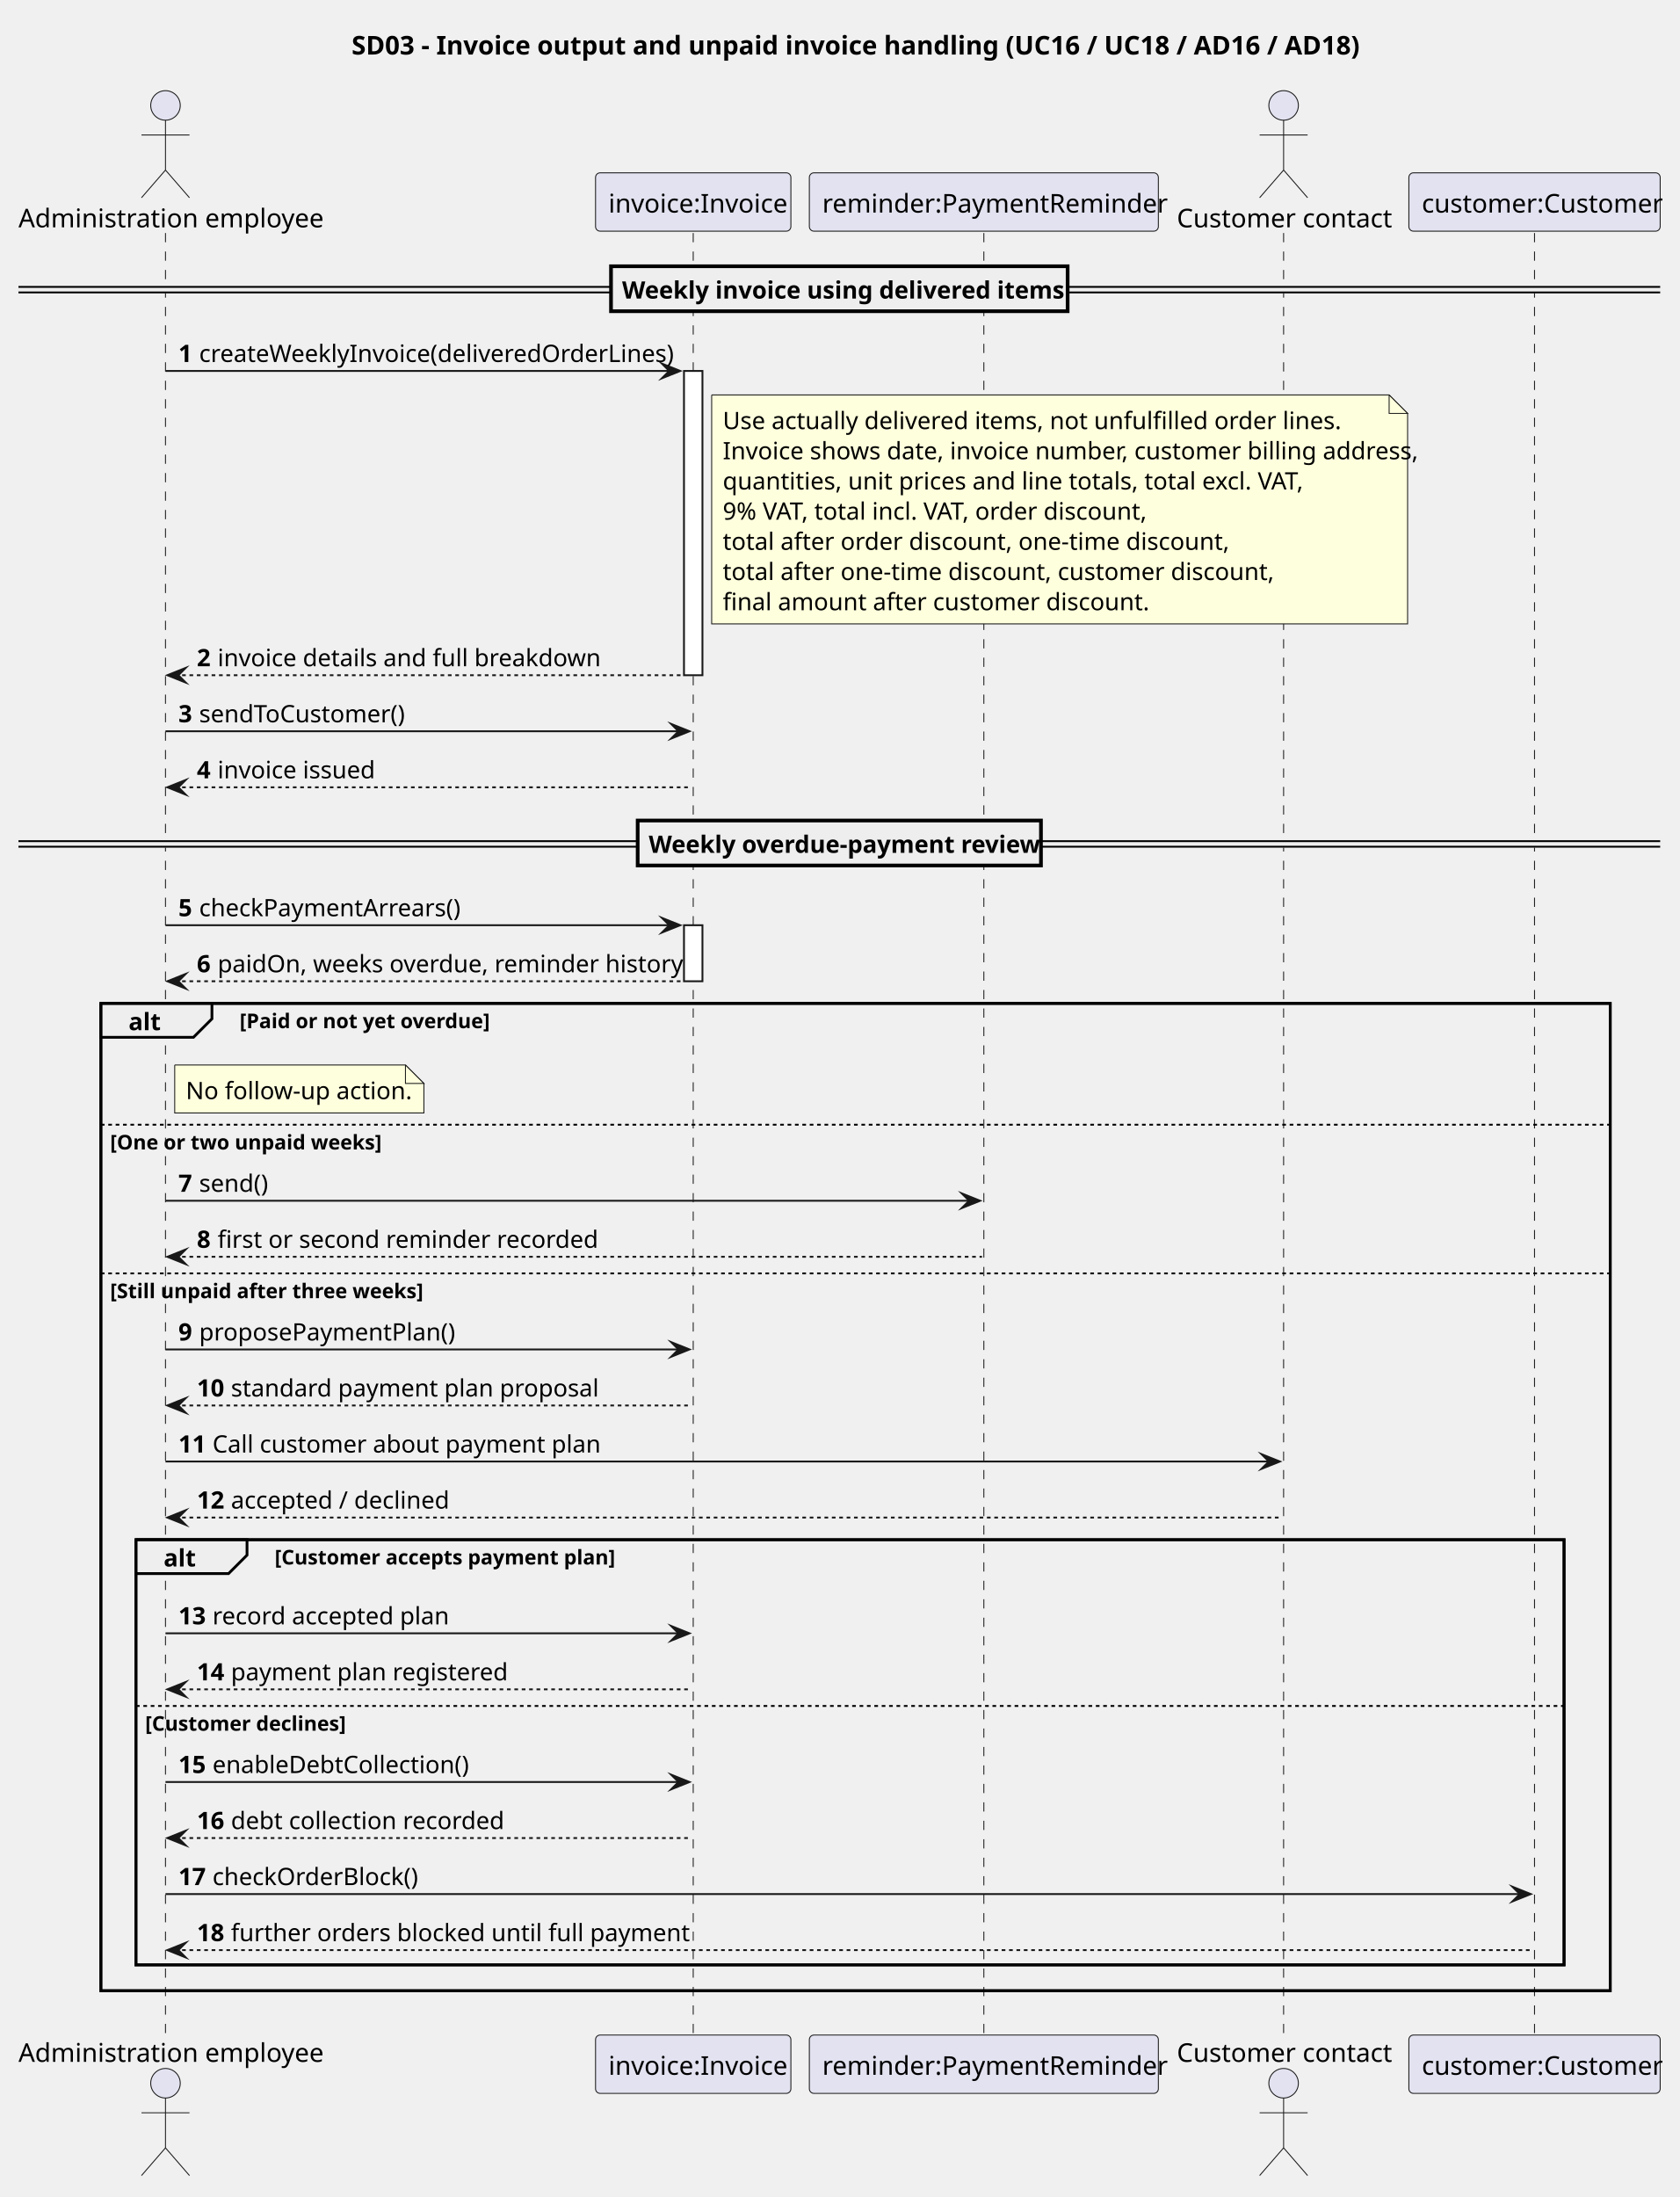
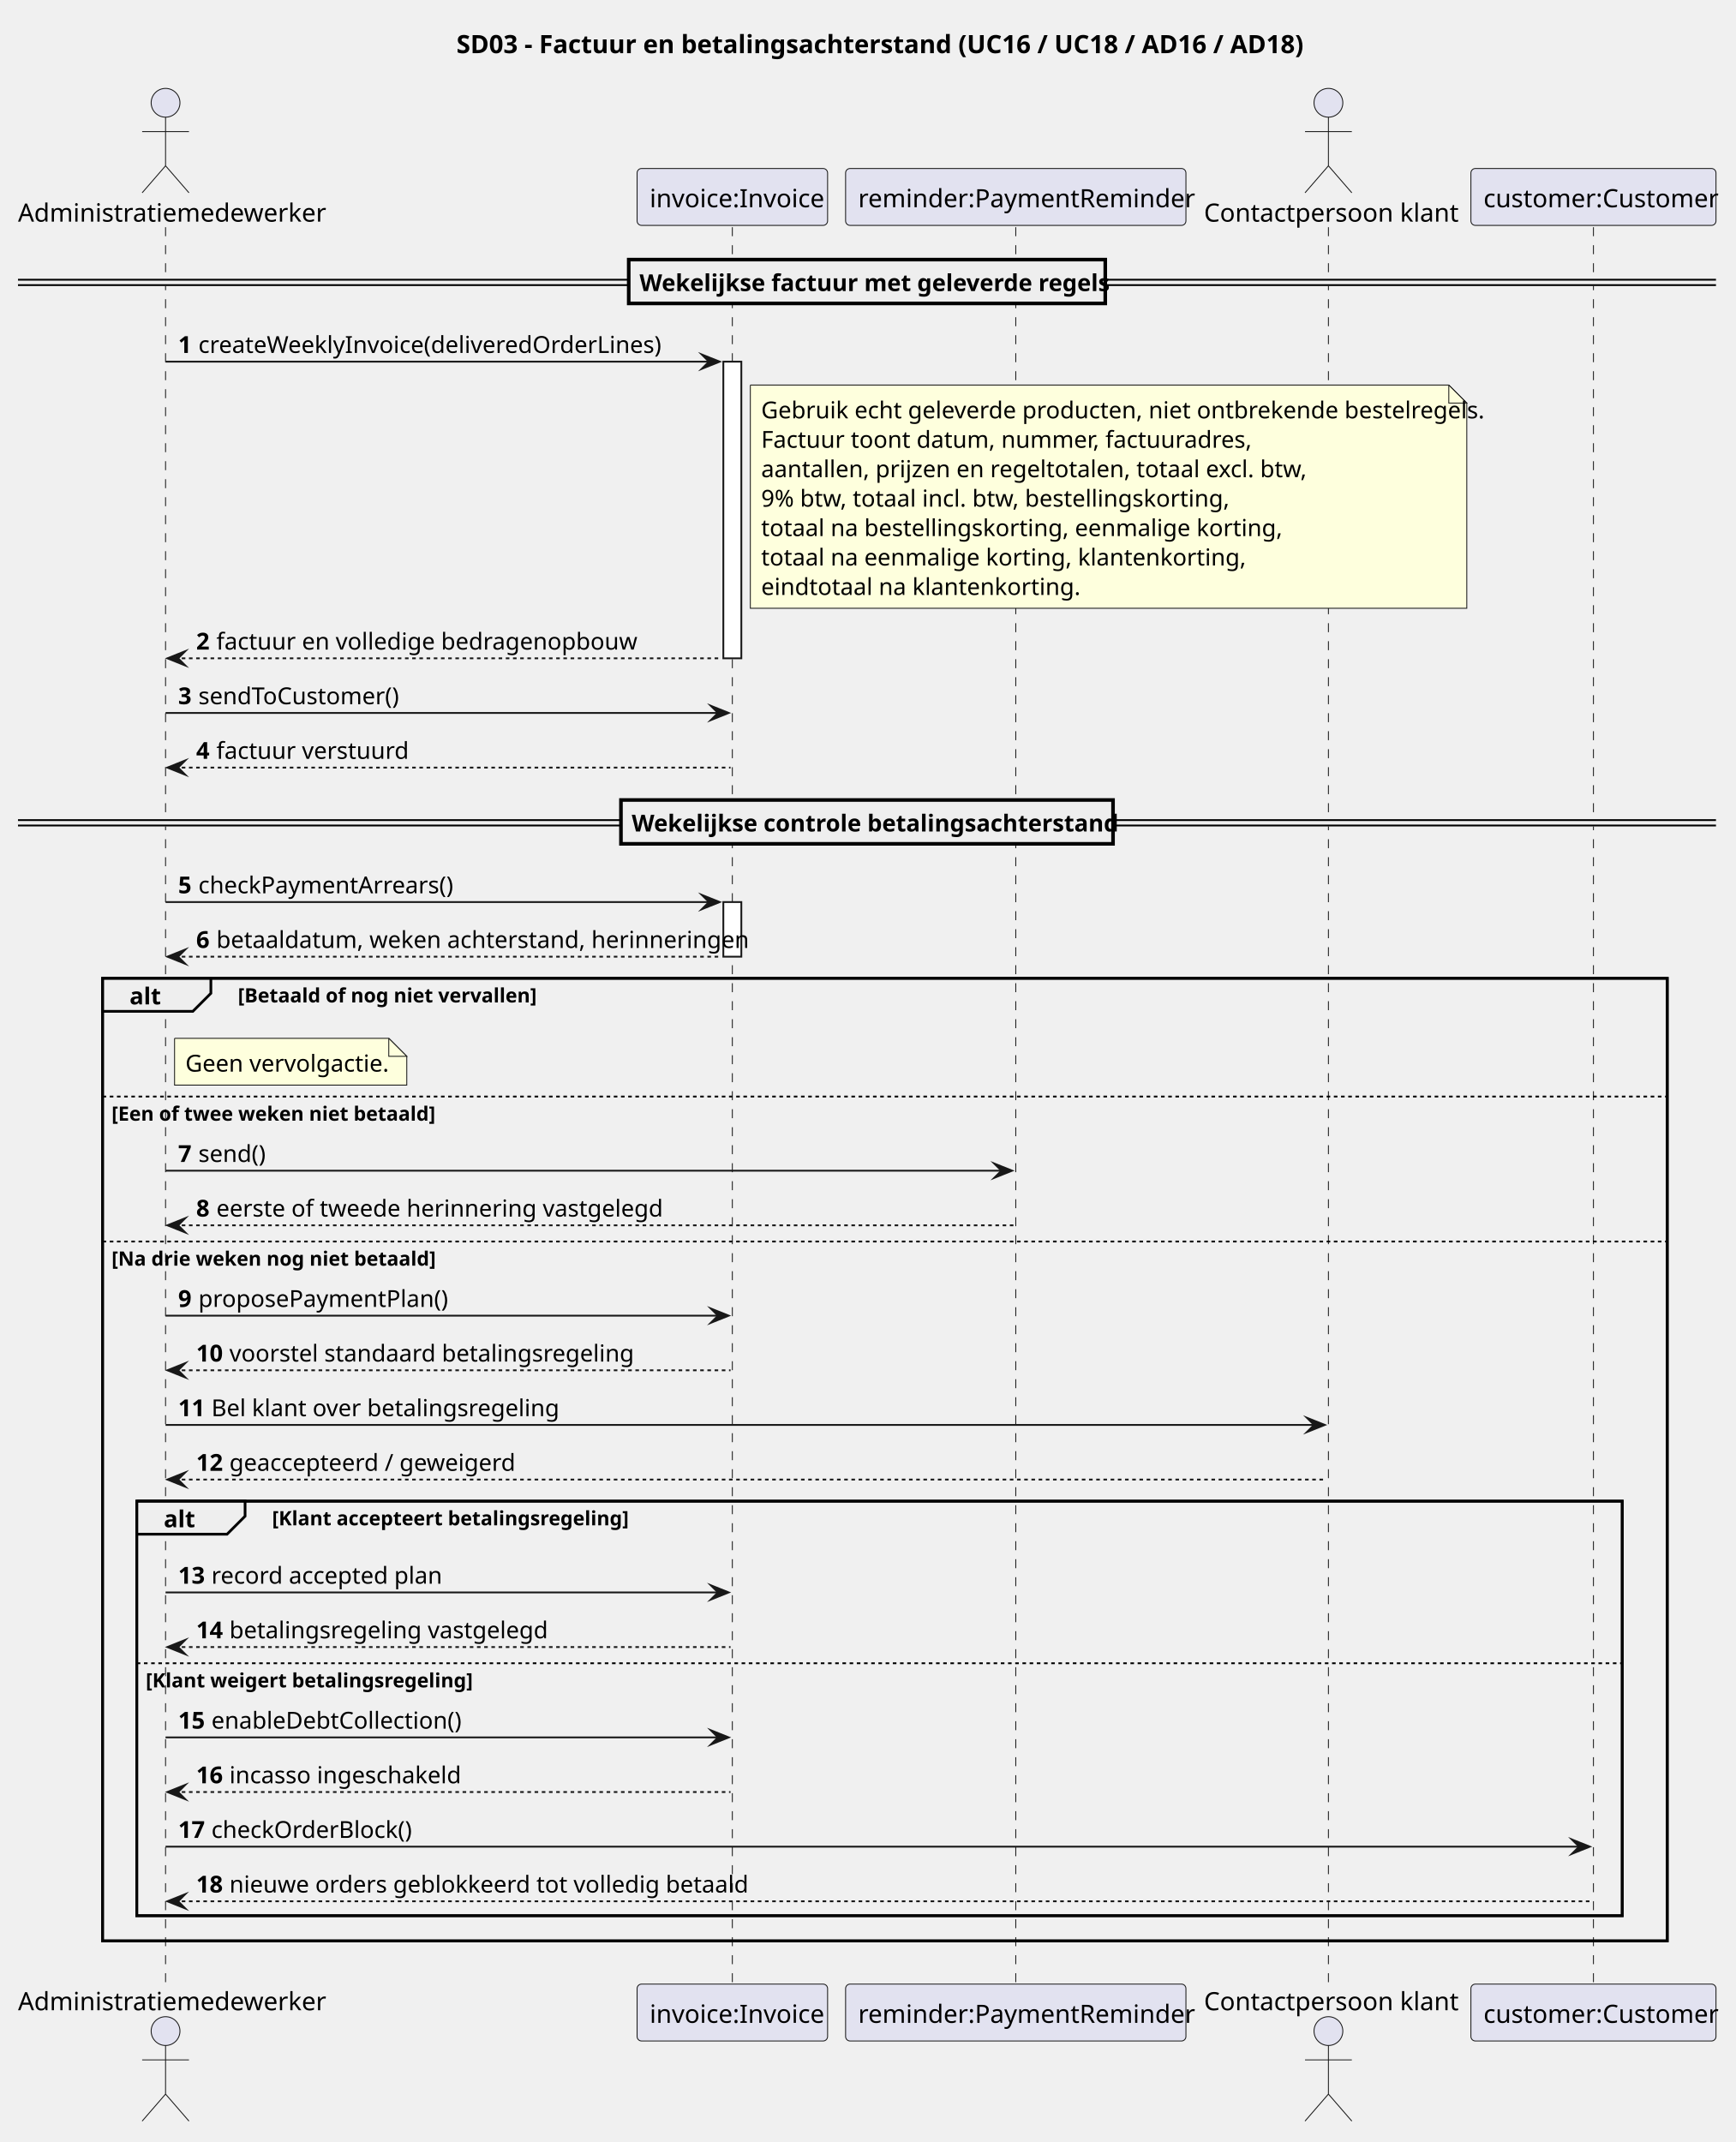
- <svg xmlns="http://www.w3.org/2000/svg" version="1.1" data-diagram-type="SEQUENCE" style="width:910px;height:1190px;background:#FFFFFF;" width="910px" height="1190px" viewBox="0 0 910 1190" zoomAndPan="magnify" preserveAspectRatio="none" contentStyleType="text/css">
+ <svg xmlns="http://www.w3.org/2000/svg" version="1.1" data-diagram-type="SEQUENCE" style="width:964px;height:1190px;background:#FFFFFF;" width="964px" height="1190px" viewBox="0 0 964 1190" zoomAndPan="magnify" preserveAspectRatio="none" contentStyleType="text/css">
  <defs />
  <g font-family="sans-serif" lengthAdjust="spacing">
    <g class="title" data-source-line="1">
-       <text x="190.481" y="29.533" fill="#000" font-size="14" textLength="527.413" font-weight="700">SD03 - Invoice output and unpaid invoice handling (UC16 / UC18 / AD16 / AD18)</text>
-     </g>
-     <rect x="54.648" y="543.492" width="817.655" height="534.781" fill="none" style="stroke:#000;stroke-width:1.5;" />
-     <rect x="73.648" y="833.977" width="773.655" height="230.297" fill="none" style="stroke:#000;stroke-width:1.5;" />
+       <text x="253.567" y="29.533" fill="#000" font-size="14" textLength="455.123" font-weight="700">SD03 - Factuur en betalingsachterstand (UC16 / UC18 / AD16 / AD18)</text>
+     </g>
+     <rect x="56.972" y="543.492" width="869.212" height="534.781" fill="none" style="stroke:#000;stroke-width:1.5;" />
+     <rect x="75.972" y="833.977" width="825.212" height="230.297" fill="none" style="stroke:#000;stroke-width:1.5;" />
    <g class="participant-lifeline" data-qualified-name="Admin" data-entity-uid="part1" id="part1-lifeline" data-source-line="4">
      <g>
-         <rect x="86.148" y="126.219" width="8" height="976.055" fill="#000" fill-opacity="0" />
-         <line x1="89.648" y1="126.219" x2="89.648" y2="1102.273" style="stroke:#181818;stroke-width:0.5;stroke-dasharray:5,5;" />
+         <rect x="88.472" y="126.219" width="8" height="976.055" fill="#000" fill-opacity="0" />
+         <line x1="91.972" y1="126.219" x2="91.972" y2="1102.273" style="stroke:#181818;stroke-width:0.5;stroke-dasharray:5,5;" />
      </g>
    </g>
    <g class="participant-lifeline" data-qualified-name="Invoice" data-entity-uid="part2" id="part2-lifeline" data-source-line="5">
      <g>
-         <rect x="372.039" y="126.219" width="8" height="976.055" fill="#000" fill-opacity="0" />
-         <line x1="375.539" y1="126.219" x2="375.539" y2="1102.273" style="stroke:#181818;stroke-width:0.5;stroke-dasharray:5,5;" />
+         <rect x="403.327" y="126.219" width="8" height="976.055" fill="#000" fill-opacity="0" />
+         <line x1="406.827" y1="126.219" x2="406.827" y2="1102.273" style="stroke:#181818;stroke-width:0.5;stroke-dasharray:5,5;" />
      </g>
    </g>
    <g>
-       <rect x="370.539" y="200.922" width="10" height="164.813" fill="#FFF" style="stroke:#181818;stroke-width:1;" />
+       <rect x="401.827" y="200.922" width="10" height="164.813" fill="#FFF" style="stroke:#181818;stroke-width:1;" />
    </g>
    <g>
-       <rect x="370.539" y="501.141" width="10" height="30.352" fill="#FFF" style="stroke:#181818;stroke-width:1;" />
+       <rect x="401.827" y="501.141" width="10" height="30.352" fill="#FFF" style="stroke:#181818;stroke-width:1;" />
    </g>
    <g class="participant-lifeline" data-qualified-name="Reminder" data-entity-uid="part3" id="part3-lifeline" data-source-line="6">
      <g>
-         <rect x="529.486" y="126.219" width="8" height="976.055" fill="#000" fill-opacity="0" />
-         <line x1="532.986" y1="126.219" x2="532.986" y2="1102.273" style="stroke:#181818;stroke-width:0.5;stroke-dasharray:5,5;" />
+         <rect x="560.775" y="126.219" width="8" height="976.055" fill="#000" fill-opacity="0" />
+         <line x1="564.275" y1="126.219" x2="564.275" y2="1102.273" style="stroke:#181818;stroke-width:0.5;stroke-dasharray:5,5;" />
      </g>
    </g>
    <g class="participant-lifeline" data-qualified-name="Contact" data-entity-uid="part4" id="part4-lifeline" data-source-line="7">
      <g>
-         <rect x="691.875" y="126.219" width="8" height="976.055" fill="#000" fill-opacity="0" />
-         <line x1="695.375" y1="126.219" x2="695.375" y2="1102.273" style="stroke:#181818;stroke-width:0.5;stroke-dasharray:5,5;" />
+         <rect x="734.46" y="126.219" width="8" height="976.055" fill="#000" fill-opacity="0" />
+         <line x1="737.96" y1="126.219" x2="737.96" y2="1102.273" style="stroke:#181818;stroke-width:0.5;stroke-dasharray:5,5;" />
      </g>
    </g>
    <g class="participant-lifeline" data-qualified-name="Customer" data-entity-uid="part5" id="part5-lifeline" data-source-line="8">
      <g>
-         <rect x="827.803" y="126.219" width="8" height="976.055" fill="#000" fill-opacity="0" />
-         <line x1="831.303" y1="126.219" x2="831.303" y2="1102.273" style="stroke:#181818;stroke-width:0.5;stroke-dasharray:5,5;" />
+         <rect x="881.684" y="126.219" width="8" height="976.055" fill="#000" fill-opacity="0" />
+         <line x1="885.184" y1="126.219" x2="885.184" y2="1102.273" style="stroke:#181818;stroke-width:0.5;stroke-dasharray:5,5;" />
      </g>
    </g>
    <g class="participant participant-head" data-qualified-name="Admin" data-entity-uid="part1" id="part1-head" data-source-line="4">
-       <text x="10" y="123.143" fill="#000" font-size="14" textLength="153.296">Administration employee</text>
-       <ellipse cx="89.648" cy="57.109" rx="8" ry="8" fill="#E2E2F0" style="stroke:#181818;stroke-width:0.5;" />
-       <path d="M89.648,65.109 L89.648,92.109 M76.648,73.109 L102.648,73.109 M89.648,92.109 L76.648,107.109 M89.648,92.109 L102.648,107.109" style="stroke:#181818;stroke-width:0.5;" fill="none" />
+       <text x="10" y="123.143" fill="#000" font-size="14" textLength="157.944">Administratiemedewerker</text>
+       <ellipse cx="91.972" cy="57.109" rx="8" ry="8" fill="#E2E2F0" style="stroke:#181818;stroke-width:0.5;" />
+       <path d="M91.972,65.109 L91.972,92.109 M78.972,73.109 L104.972,73.109 M91.972,92.109 L78.972,107.109 M91.972,92.109 L104.972,107.109" style="stroke:#181818;stroke-width:0.5;" fill="none" />
    </g>
    <g class="participant participant-head" data-qualified-name="Invoice" data-entity-uid="part2" id="part2-head" data-source-line="5">
-       <rect x="322.625" y="93.609" width="105.827" height="31.609" fill="#E2E2F0" style="stroke:#181818;stroke-width:0.5;" rx="2.5" ry="2.5" />
-       <text x="329.625" y="115.143" fill="#000" font-size="14" textLength="91.827">invoice:Invoice</text>
+       <rect x="353.914" y="93.609" width="105.827" height="31.609" fill="#E2E2F0" style="stroke:#181818;stroke-width:0.5;" rx="2.5" ry="2.5" />
+       <text x="360.914" y="115.143" fill="#000" font-size="14" textLength="91.827">invoice:Invoice</text>
    </g>
    <g class="participant participant-head" data-qualified-name="Reminder" data-entity-uid="part3" id="part3-head" data-source-line="6">
-       <rect x="438.452" y="93.609" width="189.068" height="31.609" fill="#E2E2F0" style="stroke:#181818;stroke-width:0.5;" rx="2.5" ry="2.5" />
-       <text x="445.452" y="115.143" fill="#000" font-size="14" textLength="175.068">reminder:PaymentReminder</text>
+       <rect x="469.741" y="93.609" width="189.068" height="31.609" fill="#E2E2F0" style="stroke:#181818;stroke-width:0.5;" rx="2.5" ry="2.5" />
+       <text x="476.741" y="115.143" fill="#000" font-size="14" textLength="175.068">reminder:PaymentReminder</text>
    </g>
    <g class="participant participant-head" data-qualified-name="Contact" data-entity-uid="part4" id="part4-head" data-source-line="7">
-       <text x="637.521" y="123.143" fill="#000" font-size="14" textLength="109.71">Customer contact</text>
-       <ellipse cx="695.375" cy="57.109" rx="8" ry="8" fill="#E2E2F0" style="stroke:#181818;stroke-width:0.5;" />
-       <path d="M695.375,65.109 L695.375,92.109 M682.375,73.109 L708.375,73.109 M695.375,92.109 L682.375,107.109 M695.375,92.109 L708.375,107.109" style="stroke:#181818;stroke-width:0.5;" fill="none" />
+       <text x="668.809" y="123.143" fill="#000" font-size="14" textLength="132.303">Contactpersoon klant</text>
+       <ellipse cx="737.96" cy="57.109" rx="8" ry="8" fill="#E2E2F0" style="stroke:#181818;stroke-width:0.5;" />
+       <path d="M737.96,65.109 L737.96,92.109 M724.96,73.109 L750.96,73.109 M737.96,92.109 L724.96,107.109 M737.96,92.109 L750.96,107.109" style="stroke:#181818;stroke-width:0.5;" fill="none" />
    </g>
    <g class="participant participant-head" data-qualified-name="Customer" data-entity-uid="part5" id="part5-head" data-source-line="8">
-       <rect x="763.23" y="93.609" width="136.145" height="31.609" fill="#E2E2F0" style="stroke:#181818;stroke-width:0.5;" rx="2.5" ry="2.5" />
-       <text x="770.23" y="115.143" fill="#000" font-size="14" textLength="122.145">customer:Customer</text>
+       <rect x="817.112" y="93.609" width="136.145" height="31.609" fill="#E2E2F0" style="stroke:#181818;stroke-width:0.5;" rx="2.5" ry="2.5" />
+       <text x="824.112" y="115.143" fill="#000" font-size="14" textLength="122.145">customer:Customer</text>
    </g>
    <g class="participant participant-tail" data-qualified-name="Admin" data-entity-uid="part1" id="part1-tail" data-source-line="4">
-       <text x="10" y="1116.807" fill="#000" font-size="14" textLength="153.296">Administration employee</text>
-       <ellipse cx="89.648" cy="1128.383" rx="8" ry="8" fill="#E2E2F0" style="stroke:#181818;stroke-width:0.5;" />
-       <path d="M89.648,1136.383 L89.648,1163.383 M76.648,1144.383 L102.648,1144.383 M89.648,1163.383 L76.648,1178.383 M89.648,1163.383 L102.648,1178.383" style="stroke:#181818;stroke-width:0.5;" fill="none" />
+       <text x="10" y="1116.807" fill="#000" font-size="14" textLength="157.944">Administratiemedewerker</text>
+       <ellipse cx="91.972" cy="1128.383" rx="8" ry="8" fill="#E2E2F0" style="stroke:#181818;stroke-width:0.5;" />
+       <path d="M91.972,1136.383 L91.972,1163.383 M78.972,1144.383 L104.972,1144.383 M91.972,1163.383 L78.972,1178.383 M91.972,1163.383 L104.972,1178.383" style="stroke:#181818;stroke-width:0.5;" fill="none" />
    </g>
    <g class="participant participant-tail" data-qualified-name="Invoice" data-entity-uid="part2" id="part2-tail" data-source-line="5">
-       <rect x="322.625" y="1102.273" width="105.827" height="31.609" fill="#E2E2F0" style="stroke:#181818;stroke-width:0.5;" rx="2.5" ry="2.5" />
-       <text x="329.625" y="1123.807" fill="#000" font-size="14" textLength="91.827">invoice:Invoice</text>
+       <rect x="353.914" y="1102.273" width="105.827" height="31.609" fill="#E2E2F0" style="stroke:#181818;stroke-width:0.5;" rx="2.5" ry="2.5" />
+       <text x="360.914" y="1123.807" fill="#000" font-size="14" textLength="91.827">invoice:Invoice</text>
    </g>
    <g class="participant participant-tail" data-qualified-name="Reminder" data-entity-uid="part3" id="part3-tail" data-source-line="6">
-       <rect x="438.452" y="1102.273" width="189.068" height="31.609" fill="#E2E2F0" style="stroke:#181818;stroke-width:0.5;" rx="2.5" ry="2.5" />
-       <text x="445.452" y="1123.807" fill="#000" font-size="14" textLength="175.068">reminder:PaymentReminder</text>
+       <rect x="469.741" y="1102.273" width="189.068" height="31.609" fill="#E2E2F0" style="stroke:#181818;stroke-width:0.5;" rx="2.5" ry="2.5" />
+       <text x="476.741" y="1123.807" fill="#000" font-size="14" textLength="175.068">reminder:PaymentReminder</text>
    </g>
    <g class="participant participant-tail" data-qualified-name="Contact" data-entity-uid="part4" id="part4-tail" data-source-line="7">
-       <text x="637.521" y="1116.807" fill="#000" font-size="14" textLength="109.71">Customer contact</text>
-       <ellipse cx="695.375" cy="1128.383" rx="8" ry="8" fill="#E2E2F0" style="stroke:#181818;stroke-width:0.5;" />
-       <path d="M695.375,1136.383 L695.375,1163.383 M682.375,1144.383 L708.375,1144.383 M695.375,1163.383 L682.375,1178.383 M695.375,1163.383 L708.375,1178.383" style="stroke:#181818;stroke-width:0.5;" fill="none" />
+       <text x="668.809" y="1116.807" fill="#000" font-size="14" textLength="132.303">Contactpersoon klant</text>
+       <ellipse cx="737.96" cy="1128.383" rx="8" ry="8" fill="#E2E2F0" style="stroke:#181818;stroke-width:0.5;" />
+       <path d="M737.96,1136.383 L737.96,1163.383 M724.96,1144.383 L750.96,1144.383 M737.96,1163.383 L724.96,1178.383 M737.96,1163.383 L750.96,1178.383" style="stroke:#181818;stroke-width:0.5;" fill="none" />
    </g>
    <g class="participant participant-tail" data-qualified-name="Customer" data-entity-uid="part5" id="part5-tail" data-source-line="8">
-       <rect x="763.23" y="1102.273" width="136.145" height="31.609" fill="#E2E2F0" style="stroke:#181818;stroke-width:0.5;" rx="2.5" ry="2.5" />
-       <text x="770.23" y="1123.807" fill="#000" font-size="14" textLength="122.145">customer:Customer</text>
-     </g>
-     <rect x="10" y="155.395" width="889.375" height="3" fill="#EEE" style="stroke:#EEE;stroke-width:1;" />
-     <line x1="10" y1="155.395" x2="899.375" y2="155.395" style="stroke:#000;stroke-width:1;" />
-     <line x1="10" y1="158.395" x2="899.375" y2="158.395" style="stroke:#000;stroke-width:1;" />
-     <rect x="331.005" y="144.219" width="247.365" height="24.352" fill="#EEE" style="stroke:#000;stroke-width:2;" />
-     <text x="337.005" y="161.714" fill="#000" font-size="13" textLength="229.753" font-weight="700">Weekly invoice using delivered items</text>
+       <rect x="817.112" y="1102.273" width="136.145" height="31.609" fill="#E2E2F0" style="stroke:#181818;stroke-width:0.5;" rx="2.5" ry="2.5" />
+       <text x="824.112" y="1123.807" fill="#000" font-size="14" textLength="122.145">customer:Customer</text>
+     </g>
+     <rect x="10" y="155.395" width="943.256" height="3" fill="#EEE" style="stroke:#EEE;stroke-width:1;" />
+     <line x1="10" y1="155.395" x2="953.256" y2="155.395" style="stroke:#000;stroke-width:1;" />
+     <line x1="10" y1="158.395" x2="953.256" y2="158.395" style="stroke:#000;stroke-width:1;" />
+     <rect x="349.265" y="144.219" width="264.726" height="24.352" fill="#EEE" style="stroke:#000;stroke-width:2;" />
+     <text x="355.265" y="161.714" fill="#000" font-size="13" textLength="247.114" font-weight="700">Wekelijkse factuur met geleverde regels</text>
    <g class="message" data-entity-1="part1" data-entity-2="part2" id="msg1" data-source-line="11">
-       <polygon points="358.539,196.922,368.539,200.922,358.539,204.922,362.539,200.922" fill="#181818" style="stroke:#181818;stroke-width:1;stroke-linejoin:miter;stroke-miterlimit:10;" />
-       <line x1="89.648" y1="200.922" x2="364.539" y2="200.922" style="stroke:#181818;stroke-width:1;" />
-       <text x="96.648" y="196.065" fill="#000" font-size="13" font-weight="700">1</text>
-       <text x="107.878" y="196.065" fill="#000" font-size="13" textLength="245.661">createWeeklyInvoice(deliveredOrderLines)</text>
-     </g>
-     <path d="M385.539,213.922 L385.539,337.922 L762.539,337.922 L762.539,223.922 L752.539,213.922 L385.539,213.922" style="stroke:#181818;stroke-width:0.5;" fill="#FEFFDD" />
-     <path d="M752.539,213.922 L752.539,223.922 L762.539,223.922 L752.539,213.922" style="stroke:#181818;stroke-width:0.5;" fill="#FEFFDD" />
-     <text x="391.539" y="232.417" fill="#000" font-size="13" textLength="313.6">Use actually delivered items, not unfulfilled order lines.</text>
-     <text x="391.539" y="248.769" fill="#000" font-size="13" textLength="356.954">Invoice shows date, invoice number, customer billing address,</text>
-     <text x="391.539" y="265.12" fill="#000" font-size="13" textLength="300.6">quantities, unit prices and line totals, total excl. VAT,</text>
-     <text x="391.539" y="281.472" fill="#000" font-size="13" textLength="228.319">9% VAT, total incl. VAT, order discount,</text>
-     <text x="391.539" y="297.823" fill="#000" font-size="13" textLength="253.633">total after order discount, one-time discount,</text>
-     <text x="391.539" y="314.175" fill="#000" font-size="13" textLength="276.745">total after one-time discount, customer discount,</text>
-     <text x="391.539" y="330.526" fill="#000" font-size="13" textLength="213.161">final amount after customer discount.</text>
+       <polygon points="389.827,196.922,399.827,200.922,389.827,204.922,393.827,200.922" fill="#181818" style="stroke:#181818;stroke-width:1;stroke-linejoin:miter;stroke-miterlimit:10;" />
+       <line x1="91.972" y1="200.922" x2="395.827" y2="200.922" style="stroke:#181818;stroke-width:1;" />
+       <text x="98.972" y="196.065" fill="#000" font-size="13" font-weight="700">1</text>
+       <text x="110.202" y="196.065" fill="#000" font-size="13" textLength="245.661">createWeeklyInvoice(deliveredOrderLines)</text>
+     </g>
+     <path d="M416.827,213.922 L416.827,337.922 L814.827,337.922 L814.827,223.922 L804.827,213.922 L416.827,213.922" style="stroke:#181818;stroke-width:0.5;" fill="#FEFFDD" />
+     <path d="M804.827,213.922 L804.827,223.922 L814.827,223.922 L804.827,213.922" style="stroke:#181818;stroke-width:0.5;" fill="#FEFFDD" />
+     <text x="422.827" y="232.417" fill="#000" font-size="13" textLength="377.241">Gebruik echt geleverde producten, niet ontbrekende bestelregels.</text>
+     <text x="422.827" y="248.769" fill="#000" font-size="13" textLength="254.338">Factuur toont datum, nummer, factuuradres,</text>
+     <text x="422.827" y="265.12" fill="#000" font-size="13" textLength="284.73">aantallen, prijzen en regeltotalen, totaal excl. btw,</text>
+     <text x="422.827" y="281.472" fill="#000" font-size="13" textLength="243.509">9% btw, totaal incl. btw, bestellingskorting,</text>
+     <text x="422.827" y="297.823" fill="#000" font-size="13" textLength="267.382">totaal na bestellingskorting, eenmalige korting,</text>
+     <text x="422.827" y="314.175" fill="#000" font-size="13" textLength="247.876">totaal na eenmalige korting, klantenkorting,</text>
+     <text x="422.827" y="330.526" fill="#000" font-size="13" textLength="162.614">eindtotaal na klantenkorting.</text>
    <g class="message" data-entity-1="part2" data-entity-2="part1" id="msg2" data-source-line="22">
-       <polygon points="100.648,361.734,90.648,365.734,100.648,369.734,96.648,365.734" fill="#181818" style="stroke:#181818;stroke-width:1;stroke-linejoin:miter;stroke-miterlimit:10;" />
-       <line x1="94.648" y1="365.734" x2="369.539" y2="365.734" style="stroke:#181818;stroke-width:1;stroke-dasharray:2,2;" />
-       <text x="106.648" y="360.878" fill="#000" font-size="13" font-weight="700">2</text>
-       <text x="117.878" y="360.878" fill="#000" font-size="13" textLength="194.397">invoice details and full breakdown</text>
+       <polygon points="102.972,361.734,92.972,365.734,102.972,369.734,98.972,365.734" fill="#181818" style="stroke:#181818;stroke-width:1;stroke-linejoin:miter;stroke-miterlimit:10;" />
+       <line x1="96.972" y1="365.734" x2="400.827" y2="365.734" style="stroke:#181818;stroke-width:1;stroke-dasharray:2,2;" />
+       <text x="108.972" y="360.878" fill="#000" font-size="13" font-weight="700">2</text>
+       <text x="120.202" y="360.878" fill="#000" font-size="13" textLength="216.83">factuur en volledige bedragenopbouw</text>
    </g>
    <g class="message" data-entity-1="part1" data-entity-2="part2" id="msg3" data-source-line="24">
-       <polygon points="363.539,392.086,373.539,396.086,363.539,400.086,367.539,396.086" fill="#181818" style="stroke:#181818;stroke-width:1;stroke-linejoin:miter;stroke-miterlimit:10;" />
-       <line x1="89.648" y1="396.086" x2="369.539" y2="396.086" style="stroke:#181818;stroke-width:1;" />
-       <text x="96.648" y="391.229" fill="#000" font-size="13" font-weight="700">3</text>
-       <text x="107.878" y="391.229" fill="#000" font-size="13" textLength="108.367">sendToCustomer()</text>
+       <polygon points="394.827,392.086,404.827,396.086,394.827,400.086,398.827,396.086" fill="#181818" style="stroke:#181818;stroke-width:1;stroke-linejoin:miter;stroke-miterlimit:10;" />
+       <line x1="91.972" y1="396.086" x2="400.827" y2="396.086" style="stroke:#181818;stroke-width:1;" />
+       <text x="98.972" y="391.229" fill="#000" font-size="13" font-weight="700">3</text>
+       <text x="110.202" y="391.229" fill="#000" font-size="13" textLength="108.367">sendToCustomer()</text>
    </g>
    <g class="message" data-entity-1="part2" data-entity-2="part1" id="msg4" data-source-line="25">
-       <polygon points="100.648,422.438,90.648,426.438,100.648,430.438,96.648,426.438" fill="#181818" style="stroke:#181818;stroke-width:1;stroke-linejoin:miter;stroke-miterlimit:10;" />
-       <line x1="94.648" y1="426.438" x2="374.539" y2="426.438" style="stroke:#181818;stroke-width:1;stroke-dasharray:2,2;" />
-       <text x="106.648" y="421.581" fill="#000" font-size="13" font-weight="700">4</text>
-       <text x="117.878" y="421.581" fill="#000" font-size="13" textLength="81.656">invoice issued</text>
-     </g>
-     <rect x="10" y="455.613" width="889.375" height="3" fill="#EEE" style="stroke:#EEE;stroke-width:1;" />
-     <line x1="10" y1="455.613" x2="899.375" y2="455.613" style="stroke:#000;stroke-width:1;" />
-     <line x1="10" y1="458.613" x2="899.375" y2="458.613" style="stroke:#000;stroke-width:1;" />
-     <rect x="345.452" y="444.438" width="218.471" height="24.352" fill="#EEE" style="stroke:#000;stroke-width:2;" />
-     <text x="351.452" y="461.933" fill="#000" font-size="13" textLength="200.859" font-weight="700">Weekly overdue-payment review</text>
+       <polygon points="102.972,422.438,92.972,426.438,102.972,430.438,98.972,426.438" fill="#181818" style="stroke:#181818;stroke-width:1;stroke-linejoin:miter;stroke-miterlimit:10;" />
+       <line x1="96.972" y1="426.438" x2="405.827" y2="426.438" style="stroke:#181818;stroke-width:1;stroke-dasharray:2,2;" />
+       <text x="108.972" y="421.581" fill="#000" font-size="13" font-weight="700">4</text>
+       <text x="120.202" y="421.581" fill="#000" font-size="13" textLength="97.544">factuur verstuurd</text>
+     </g>
+     <rect x="10" y="455.613" width="943.256" height="3" fill="#EEE" style="stroke:#EEE;stroke-width:1;" />
+     <line x1="10" y1="455.613" x2="953.256" y2="455.613" style="stroke:#000;stroke-width:1;" />
+     <line x1="10" y1="458.613" x2="953.256" y2="458.613" style="stroke:#000;stroke-width:1;" />
+     <rect x="344.949" y="444.438" width="273.359" height="24.352" fill="#EEE" style="stroke:#000;stroke-width:2;" />
+     <text x="350.949" y="461.933" fill="#000" font-size="13" textLength="255.747" font-weight="700">Wekelijkse controle betalingsachterstand</text>
    <g class="message" data-entity-1="part1" data-entity-2="part2" id="msg5" data-source-line="28">
-       <polygon points="358.539,497.141,368.539,501.141,358.539,505.141,362.539,501.141" fill="#181818" style="stroke:#181818;stroke-width:1;stroke-linejoin:miter;stroke-miterlimit:10;" />
-       <line x1="89.648" y1="501.141" x2="364.539" y2="501.141" style="stroke:#181818;stroke-width:1;" />
-       <text x="96.648" y="496.284" fill="#000" font-size="13" font-weight="700">5</text>
-       <text x="107.878" y="496.284" fill="#000" font-size="13" textLength="136.538">checkPaymentArrears()</text>
+       <polygon points="389.827,497.141,399.827,501.141,389.827,505.141,393.827,501.141" fill="#181818" style="stroke:#181818;stroke-width:1;stroke-linejoin:miter;stroke-miterlimit:10;" />
+       <line x1="91.972" y1="501.141" x2="395.827" y2="501.141" style="stroke:#181818;stroke-width:1;" />
+       <text x="98.972" y="496.284" fill="#000" font-size="13" font-weight="700">5</text>
+       <text x="110.202" y="496.284" fill="#000" font-size="13" textLength="136.538">checkPaymentArrears()</text>
    </g>
    <g class="message" data-entity-1="part2" data-entity-2="part1" id="msg6" data-source-line="30">
-       <polygon points="100.648,527.492,90.648,531.492,100.648,535.492,96.648,531.492" fill="#181818" style="stroke:#181818;stroke-width:1;stroke-linejoin:miter;stroke-miterlimit:10;" />
-       <line x1="94.648" y1="531.492" x2="369.539" y2="531.492" style="stroke:#181818;stroke-width:1;stroke-dasharray:2,2;" />
-       <text x="106.648" y="526.636" fill="#000" font-size="13" font-weight="700">6</text>
-       <text x="117.878" y="526.636" fill="#000" font-size="13" textLength="237.002">paidOn, weeks overdue, reminder history</text>
-     </g>
-     <path d="M54.648,543.492 L114.819,543.492 L114.819,551.844 L104.819,561.844 L54.648,561.844 L54.648,543.492" style="stroke:#000;stroke-width:1.5;" fill="#EEE" />
-     <rect x="54.648" y="543.492" width="817.655" height="534.781" fill="none" style="stroke:#000;stroke-width:1.5;" />
-     <text x="69.648" y="557.987" fill="#000" font-size="13" textLength="15.171" font-weight="700">alt</text>
-     <text x="129.819" y="556.911" fill="#000" font-size="11" textLength="129.572" font-weight="700">[Paid or not yet overdue]</text>
-     <path d="M94.648,576.844 L94.648,602.844 L229.648,602.844 L229.648,586.844 L219.648,576.844 L94.648,576.844" style="stroke:#181818;stroke-width:0.5;" fill="#FEFFDD" />
-     <path d="M219.648,576.844 L219.648,586.844 L229.648,586.844 L219.648,576.844" style="stroke:#181818;stroke-width:0.5;" fill="#FEFFDD" />
-     <text x="100.648" y="595.339" fill="#000" font-size="13" textLength="114.169">No follow-up action.</text>
-     <line x1="54.648" y1="609.195" x2="872.303" y2="609.195" style="stroke:#000;stroke-width:1;stroke-dasharray:2,2;" />
-     <text x="59.648" y="622.614" fill="#000" font-size="11" textLength="139.96" font-weight="700">[One or two unpaid weeks]</text>
+       <polygon points="102.972,527.492,92.972,531.492,102.972,535.492,98.972,531.492" fill="#181818" style="stroke:#181818;stroke-width:1;stroke-linejoin:miter;stroke-miterlimit:10;" />
+       <line x1="96.972" y1="531.492" x2="400.827" y2="531.492" style="stroke:#181818;stroke-width:1;stroke-dasharray:2,2;" />
+       <text x="108.972" y="526.636" fill="#000" font-size="13" font-weight="700">6</text>
+       <text x="120.202" y="526.636" fill="#000" font-size="13" textLength="274.625">betaaldatum, weken achterstand, herinneringen</text>
+     </g>
+     <path d="M56.972,543.492 L117.143,543.492 L117.143,551.844 L107.143,561.844 L56.972,561.844 L56.972,543.492" style="stroke:#000;stroke-width:1.5;" fill="#EEE" />
+     <rect x="56.972" y="543.492" width="869.212" height="534.781" fill="none" style="stroke:#000;stroke-width:1.5;" />
+     <text x="71.972" y="557.987" fill="#000" font-size="13" textLength="15.171" font-weight="700">alt</text>
+     <text x="132.143" y="556.911" fill="#000" font-size="11" textLength="157.083" font-weight="700">[Betaald of nog niet vervallen]</text>
+     <path d="M96.972,576.844 L96.972,602.844 L225.972,602.844 L225.972,586.844 L215.972,576.844 L96.972,576.844" style="stroke:#181818;stroke-width:0.5;" fill="#FEFFDD" />
+     <path d="M215.972,576.844 L215.972,586.844 L225.972,586.844 L215.972,576.844" style="stroke:#181818;stroke-width:0.5;" fill="#FEFFDD" />
+     <text x="102.972" y="595.339" fill="#000" font-size="13" textLength="108.393">Geen vervolgactie.</text>
+     <line x1="56.972" y1="609.195" x2="926.184" y2="609.195" style="stroke:#000;stroke-width:1;stroke-dasharray:2,2;" />
+     <text x="61.972" y="622.614" fill="#000" font-size="11" textLength="169.313" font-weight="700">[Een of twee weken niet betaald]</text>
    <g class="message" data-entity-1="part1" data-entity-2="part3" id="msg7" data-source-line="35">
-       <polygon points="520.986,646.383,530.986,650.383,520.986,654.383,524.986,650.383" fill="#181818" style="stroke:#181818;stroke-width:1;stroke-linejoin:miter;stroke-miterlimit:10;" />
-       <line x1="89.648" y1="650.383" x2="526.986" y2="650.383" style="stroke:#181818;stroke-width:1;" />
-       <text x="96.648" y="645.526" fill="#000" font-size="13" font-weight="700">7</text>
-       <text x="107.878" y="645.526" fill="#000" font-size="13" textLength="36.848">send()</text>
+       <polygon points="552.275,646.383,562.275,650.383,552.275,654.383,556.275,650.383" fill="#181818" style="stroke:#181818;stroke-width:1;stroke-linejoin:miter;stroke-miterlimit:10;" />
+       <line x1="91.972" y1="650.383" x2="558.275" y2="650.383" style="stroke:#181818;stroke-width:1;" />
+       <text x="98.972" y="645.526" fill="#000" font-size="13" font-weight="700">7</text>
+       <text x="110.202" y="645.526" fill="#000" font-size="13" textLength="36.848">send()</text>
    </g>
    <g class="message" data-entity-1="part3" data-entity-2="part1" id="msg8" data-source-line="36">
-       <polygon points="100.648,676.734,90.648,680.734,100.648,684.734,96.648,680.734" fill="#181818" style="stroke:#181818;stroke-width:1;stroke-linejoin:miter;stroke-miterlimit:10;" />
-       <line x1="94.648" y1="680.734" x2="531.986" y2="680.734" style="stroke:#181818;stroke-width:1;stroke-dasharray:2,2;" />
-       <text x="106.648" y="675.878" fill="#000" font-size="13" font-weight="700">8</text>
-       <text x="117.878" y="675.878" fill="#000" font-size="13" textLength="191.471">first or second reminder recorded</text>
-     </g>
-     <line x1="54.648" y1="689.734" x2="872.303" y2="689.734" style="stroke:#000;stroke-width:1;stroke-dasharray:2,2;" />
-     <text x="59.648" y="703.153" fill="#000" font-size="11" textLength="159.538" font-weight="700">[Still unpaid after three weeks]</text>
+       <polygon points="102.972,676.734,92.972,680.734,102.972,684.734,98.972,680.734" fill="#181818" style="stroke:#181818;stroke-width:1;stroke-linejoin:miter;stroke-miterlimit:10;" />
+       <line x1="96.972" y1="680.734" x2="563.275" y2="680.734" style="stroke:#181818;stroke-width:1;stroke-dasharray:2,2;" />
+       <text x="108.972" y="675.878" fill="#000" font-size="13" font-weight="700">8</text>
+       <text x="120.202" y="675.878" fill="#000" font-size="13" textLength="231.264">eerste of tweede herinnering vastgelegd</text>
+     </g>
+     <line x1="56.972" y1="689.734" x2="926.184" y2="689.734" style="stroke:#000;stroke-width:1;stroke-dasharray:2,2;" />
+     <text x="61.972" y="703.153" fill="#000" font-size="11" textLength="168.695" font-weight="700">[Na drie weken nog niet betaald]</text>
    <g class="message" data-entity-1="part1" data-entity-2="part2" id="msg9" data-source-line="38">
-       <polygon points="363.539,726.922,373.539,730.922,363.539,734.922,367.539,730.922" fill="#181818" style="stroke:#181818;stroke-width:1;stroke-linejoin:miter;stroke-miterlimit:10;" />
-       <line x1="89.648" y1="730.922" x2="369.539" y2="730.922" style="stroke:#181818;stroke-width:1;" />
-       <text x="96.648" y="726.065" fill="#000" font-size="13" font-weight="700">9</text>
-       <text x="107.878" y="726.065" fill="#000" font-size="13" textLength="132.958">proposePaymentPlan()</text>
+       <polygon points="394.827,726.922,404.827,730.922,394.827,734.922,398.827,730.922" fill="#181818" style="stroke:#181818;stroke-width:1;stroke-linejoin:miter;stroke-miterlimit:10;" />
+       <line x1="91.972" y1="730.922" x2="400.827" y2="730.922" style="stroke:#181818;stroke-width:1;" />
+       <text x="98.972" y="726.065" fill="#000" font-size="13" font-weight="700">9</text>
+       <text x="110.202" y="726.065" fill="#000" font-size="13" textLength="132.958">proposePaymentPlan()</text>
    </g>
    <g class="message" data-entity-1="part2" data-entity-2="part1" id="msg10" data-source-line="39">
-       <polygon points="100.648,757.273,90.648,761.273,100.648,765.273,96.648,761.273" fill="#181818" style="stroke:#181818;stroke-width:1;stroke-linejoin:miter;stroke-miterlimit:10;" />
-       <line x1="94.648" y1="761.273" x2="374.539" y2="761.273" style="stroke:#181818;stroke-width:1;stroke-dasharray:2,2;" />
-       <text x="106.648" y="756.417" fill="#000" font-size="13" textLength="14.46" font-weight="700">10</text>
-       <text x="125.108" y="756.417" fill="#000" font-size="13" textLength="185.732">standard payment plan proposal</text>
+       <polygon points="102.972,757.273,92.972,761.273,102.972,765.273,98.972,761.273" fill="#181818" style="stroke:#181818;stroke-width:1;stroke-linejoin:miter;stroke-miterlimit:10;" />
+       <line x1="96.972" y1="761.273" x2="405.827" y2="761.273" style="stroke:#181818;stroke-width:1;stroke-dasharray:2,2;" />
+       <text x="108.972" y="756.417" fill="#000" font-size="13" textLength="14.46" font-weight="700">10</text>
+       <text x="127.432" y="756.417" fill="#000" font-size="13" textLength="208.857">voorstel standaard betalingsregeling</text>
    </g>
    <g class="message" data-entity-1="part1" data-entity-2="part4" id="msg11" data-source-line="40">
-       <polygon points="683.375,787.625,693.375,791.625,683.375,795.625,687.375,791.625" fill="#181818" style="stroke:#181818;stroke-width:1;stroke-linejoin:miter;stroke-miterlimit:10;" />
-       <line x1="89.648" y1="791.625" x2="689.375" y2="791.625" style="stroke:#181818;stroke-width:1;" />
-       <text x="96.648" y="786.769" fill="#000" font-size="13" textLength="14.46" font-weight="700">11</text>
-       <text x="115.108" y="786.769" fill="#000" font-size="13" textLength="197.272">Call customer about payment plan</text>
+       <polygon points="725.96,787.625,735.96,791.625,725.96,795.625,729.96,791.625" fill="#181818" style="stroke:#181818;stroke-width:1;stroke-linejoin:miter;stroke-miterlimit:10;" />
+       <line x1="91.972" y1="791.625" x2="731.96" y2="791.625" style="stroke:#181818;stroke-width:1;" />
+       <text x="98.972" y="786.769" fill="#000" font-size="13" textLength="14.46" font-weight="700">11</text>
+       <text x="117.432" y="786.769" fill="#000" font-size="13" textLength="180.667">Bel klant over betalingsregeling</text>
    </g>
    <g class="message" data-entity-1="part4" data-entity-2="part1" id="msg12" data-source-line="41">
-       <polygon points="100.648,817.977,90.648,821.977,100.648,825.977,96.648,821.977" fill="#181818" style="stroke:#181818;stroke-width:1;stroke-linejoin:miter;stroke-miterlimit:10;" />
-       <line x1="94.648" y1="821.977" x2="694.375" y2="821.977" style="stroke:#181818;stroke-width:1;stroke-dasharray:2,2;" />
-       <text x="106.648" y="817.12" fill="#000" font-size="13" textLength="14.46" font-weight="700">12</text>
-       <text x="125.108" y="817.12" fill="#000" font-size="13" textLength="112.023">accepted / declined</text>
-     </g>
-     <path d="M73.648,833.977 L133.819,833.977 L133.819,842.328 L123.819,852.328 L73.648,852.328 L73.648,833.977" style="stroke:#000;stroke-width:1.5;" fill="#EEE" />
-     <rect x="73.648" y="833.977" width="773.655" height="230.297" fill="none" style="stroke:#000;stroke-width:1.5;" />
-     <text x="88.648" y="848.472" fill="#000" font-size="13" textLength="15.171" font-weight="700">alt</text>
-     <text x="148.819" y="847.396" fill="#000" font-size="11" textLength="176.655" font-weight="700">[Customer accepts payment plan]</text>
+       <polygon points="102.972,817.977,92.972,821.977,102.972,825.977,98.972,821.977" fill="#181818" style="stroke:#181818;stroke-width:1;stroke-linejoin:miter;stroke-miterlimit:10;" />
+       <line x1="96.972" y1="821.977" x2="736.96" y2="821.977" style="stroke:#181818;stroke-width:1;stroke-dasharray:2,2;" />
+       <text x="108.972" y="817.12" fill="#000" font-size="13" textLength="14.46" font-weight="700">12</text>
+       <text x="127.432" y="817.12" fill="#000" font-size="13" textLength="149.602">geaccepteerd / geweigerd</text>
+     </g>
+     <path d="M75.972,833.977 L136.143,833.977 L136.143,842.328 L126.143,852.328 L75.972,852.328 L75.972,833.977" style="stroke:#000;stroke-width:1.5;" fill="#EEE" />
+     <rect x="75.972" y="833.977" width="825.212" height="230.297" fill="none" style="stroke:#000;stroke-width:1.5;" />
+     <text x="90.972" y="848.472" fill="#000" font-size="13" textLength="15.171" font-weight="700">alt</text>
+     <text x="151.143" y="847.396" fill="#000" font-size="11" textLength="187.043" font-weight="700">[Klant accepteert betalingsregeling]</text>
    <g class="message" data-entity-1="part1" data-entity-2="part2" id="msg13" data-source-line="43">
-       <polygon points="363.539,880.68,373.539,884.68,363.539,888.68,367.539,884.68" fill="#181818" style="stroke:#181818;stroke-width:1;stroke-linejoin:miter;stroke-miterlimit:10;" />
-       <line x1="89.648" y1="884.68" x2="369.539" y2="884.68" style="stroke:#181818;stroke-width:1;" />
-       <text x="96.648" y="879.823" fill="#000" font-size="13" textLength="14.46" font-weight="700">13</text>
-       <text x="115.108" y="879.823" fill="#000" font-size="13" textLength="121.412">record accepted plan</text>
+       <polygon points="394.827,880.68,404.827,884.68,394.827,888.68,398.827,884.68" fill="#181818" style="stroke:#181818;stroke-width:1;stroke-linejoin:miter;stroke-miterlimit:10;" />
+       <line x1="91.972" y1="884.68" x2="400.827" y2="884.68" style="stroke:#181818;stroke-width:1;" />
+       <text x="98.972" y="879.823" fill="#000" font-size="13" textLength="14.46" font-weight="700">13</text>
+       <text x="117.432" y="879.823" fill="#000" font-size="13" textLength="121.412">record accepted plan</text>
    </g>
    <g class="message" data-entity-1="part2" data-entity-2="part1" id="msg14" data-source-line="44">
-       <polygon points="100.648,911.031,90.648,915.031,100.648,919.031,96.648,915.031" fill="#181818" style="stroke:#181818;stroke-width:1;stroke-linejoin:miter;stroke-miterlimit:10;" />
-       <line x1="94.648" y1="915.031" x2="374.539" y2="915.031" style="stroke:#181818;stroke-width:1;stroke-dasharray:2,2;" />
-       <text x="106.648" y="910.175" fill="#000" font-size="13" textLength="14.46" font-weight="700">14</text>
-       <text x="125.108" y="910.175" fill="#000" font-size="13" textLength="139.471">payment plan registered</text>
-     </g>
-     <line x1="73.648" y1="924.031" x2="847.303" y2="924.031" style="stroke:#000;stroke-width:1;stroke-dasharray:2,2;" />
-     <text x="78.648" y="937.45" fill="#000" font-size="11" textLength="105.746" font-weight="700">[Customer declines]</text>
+       <polygon points="102.972,911.031,92.972,915.031,102.972,919.031,98.972,915.031" fill="#181818" style="stroke:#181818;stroke-width:1;stroke-linejoin:miter;stroke-miterlimit:10;" />
+       <line x1="96.972" y1="915.031" x2="405.827" y2="915.031" style="stroke:#181818;stroke-width:1;stroke-dasharray:2,2;" />
+       <text x="108.972" y="910.175" fill="#000" font-size="13" textLength="14.46" font-weight="700">14</text>
+       <text x="127.432" y="910.175" fill="#000" font-size="13" textLength="164.785">betalingsregeling vastgelegd</text>
+     </g>
+     <line x1="75.972" y1="924.031" x2="901.184" y2="924.031" style="stroke:#000;stroke-width:1;stroke-dasharray:2,2;" />
+     <text x="80.972" y="937.45" fill="#000" font-size="11" textLength="170.521" font-weight="700">[Klant weigert betalingsregeling]</text>
    <g class="message" data-entity-1="part1" data-entity-2="part2" id="msg15" data-source-line="46">
-       <polygon points="363.539,961.219,373.539,965.219,363.539,969.219,367.539,965.219" fill="#181818" style="stroke:#181818;stroke-width:1;stroke-linejoin:miter;stroke-miterlimit:10;" />
-       <line x1="89.648" y1="965.219" x2="369.539" y2="965.219" style="stroke:#181818;stroke-width:1;" />
-       <text x="96.648" y="960.362" fill="#000" font-size="13" textLength="14.46" font-weight="700">15</text>
-       <text x="115.108" y="960.362" fill="#000" font-size="13" textLength="132.241">enableDebtCollection()</text>
+       <polygon points="394.827,961.219,404.827,965.219,394.827,969.219,398.827,965.219" fill="#181818" style="stroke:#181818;stroke-width:1;stroke-linejoin:miter;stroke-miterlimit:10;" />
+       <line x1="91.972" y1="965.219" x2="400.827" y2="965.219" style="stroke:#181818;stroke-width:1;" />
+       <text x="98.972" y="960.362" fill="#000" font-size="13" textLength="14.46" font-weight="700">15</text>
+       <text x="117.432" y="960.362" fill="#000" font-size="13" textLength="132.241">enableDebtCollection()</text>
    </g>
    <g class="message" data-entity-1="part2" data-entity-2="part1" id="msg16" data-source-line="47">
-       <polygon points="100.648,991.57,90.648,995.57,100.648,999.57,96.648,995.57" fill="#181818" style="stroke:#181818;stroke-width:1;stroke-linejoin:miter;stroke-miterlimit:10;" />
-       <line x1="94.648" y1="995.57" x2="374.539" y2="995.57" style="stroke:#181818;stroke-width:1;stroke-dasharray:2,2;" />
-       <text x="106.648" y="990.714" fill="#000" font-size="13" textLength="14.46" font-weight="700">16</text>
-       <text x="125.108" y="990.714" fill="#000" font-size="13" textLength="138.03">debt collection recorded</text>
+       <polygon points="102.972,991.57,92.972,995.57,102.972,999.57,98.972,995.57" fill="#181818" style="stroke:#181818;stroke-width:1;stroke-linejoin:miter;stroke-miterlimit:10;" />
+       <line x1="96.972" y1="995.57" x2="405.827" y2="995.57" style="stroke:#181818;stroke-width:1;stroke-dasharray:2,2;" />
+       <text x="108.972" y="990.714" fill="#000" font-size="13" textLength="14.46" font-weight="700">16</text>
+       <text x="127.432" y="990.714" fill="#000" font-size="13" textLength="123.576">incasso ingeschakeld</text>
    </g>
    <g class="message" data-entity-1="part1" data-entity-2="part5" id="msg17" data-source-line="48">
-       <polygon points="819.303,1021.922,829.303,1025.922,819.303,1029.922,823.303,1025.922" fill="#181818" style="stroke:#181818;stroke-width:1;stroke-linejoin:miter;stroke-miterlimit:10;" />
-       <line x1="89.648" y1="1025.922" x2="825.303" y2="1025.922" style="stroke:#181818;stroke-width:1;" />
-       <text x="96.648" y="1021.065" fill="#000" font-size="13" textLength="14.46" font-weight="700">17</text>
-       <text x="115.108" y="1021.065" fill="#000" font-size="13" textLength="107.637">checkOrderBlock()</text>
+       <polygon points="873.184,1021.922,883.184,1025.922,873.184,1029.922,877.184,1025.922" fill="#181818" style="stroke:#181818;stroke-width:1;stroke-linejoin:miter;stroke-miterlimit:10;" />
+       <line x1="91.972" y1="1025.922" x2="879.184" y2="1025.922" style="stroke:#181818;stroke-width:1;" />
+       <text x="98.972" y="1021.065" fill="#000" font-size="13" textLength="14.46" font-weight="700">17</text>
+       <text x="117.432" y="1021.065" fill="#000" font-size="13" textLength="107.637">checkOrderBlock()</text>
    </g>
    <g class="message" data-entity-1="part5" data-entity-2="part1" id="msg18" data-source-line="49">
-       <polygon points="100.648,1052.273,90.648,1056.273,100.648,1060.273,96.648,1056.273" fill="#181818" style="stroke:#181818;stroke-width:1;stroke-linejoin:miter;stroke-miterlimit:10;" />
-       <line x1="94.648" y1="1056.273" x2="830.303" y2="1056.273" style="stroke:#181818;stroke-width:1;stroke-dasharray:2,2;" />
-       <text x="106.648" y="1051.417" fill="#000" font-size="13" textLength="14.46" font-weight="700">18</text>
-       <text x="125.108" y="1051.417" fill="#000" font-size="13" textLength="227.614">further orders blocked until full payment</text>
+       <polygon points="102.972,1052.273,92.972,1056.273,102.972,1060.273,98.972,1056.273" fill="#181818" style="stroke:#181818;stroke-width:1;stroke-linejoin:miter;stroke-miterlimit:10;" />
+       <line x1="96.972" y1="1056.273" x2="884.184" y2="1056.273" style="stroke:#181818;stroke-width:1;stroke-dasharray:2,2;" />
+       <text x="108.972" y="1051.417" fill="#000" font-size="13" textLength="14.46" font-weight="700">18</text>
+       <text x="127.432" y="1051.417" fill="#000" font-size="13" textLength="268.119">nieuwe orders geblokkeerd tot volledig betaald</text>
    </g>
  </g>
</svg>
